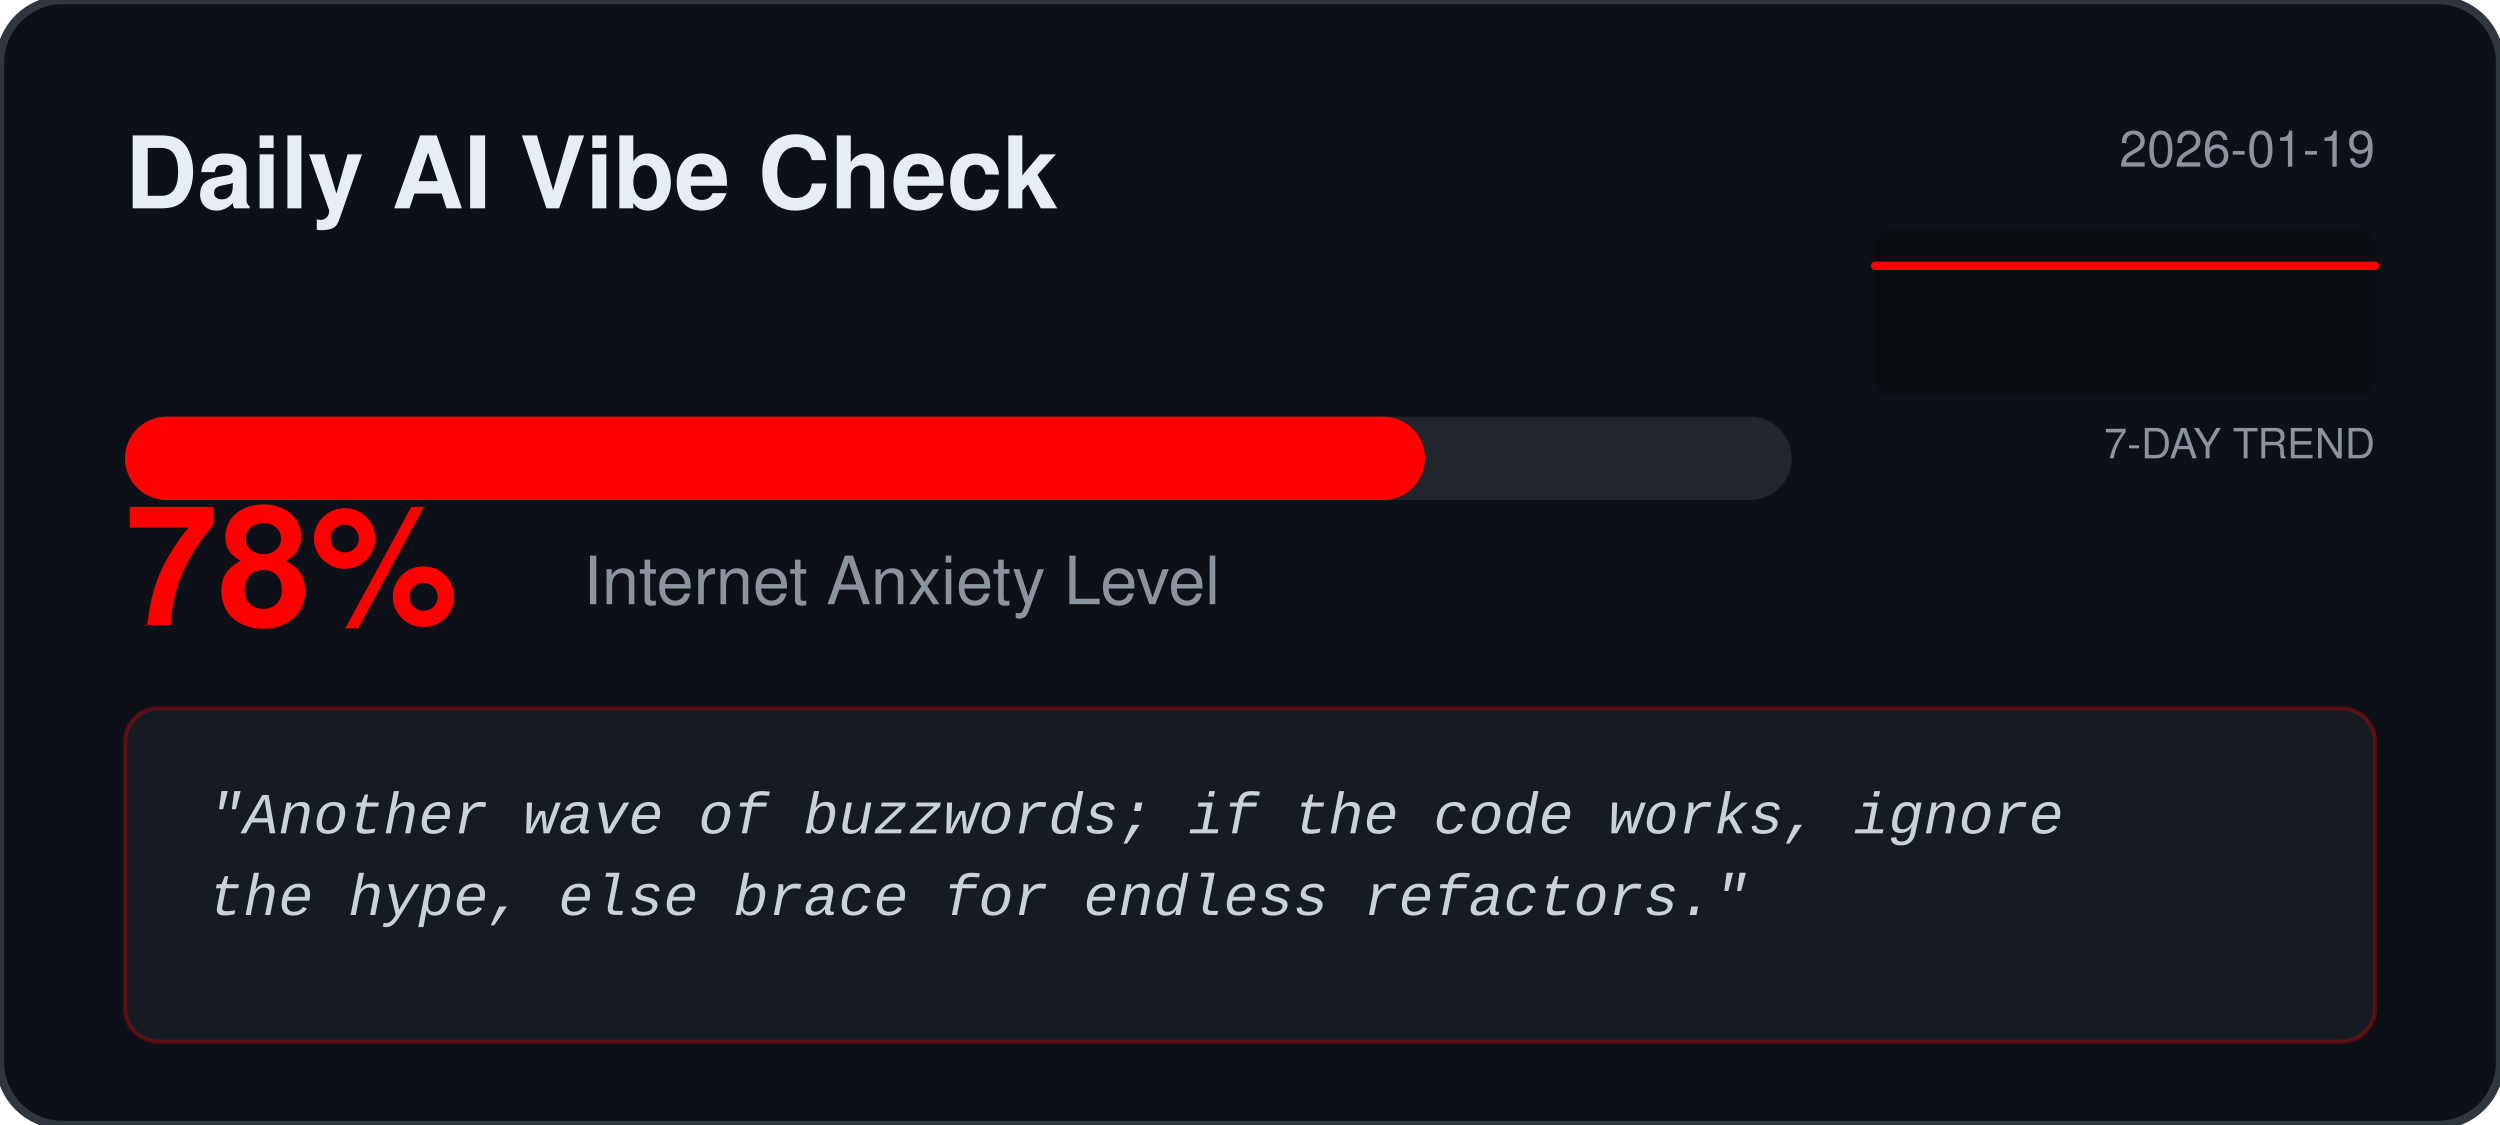
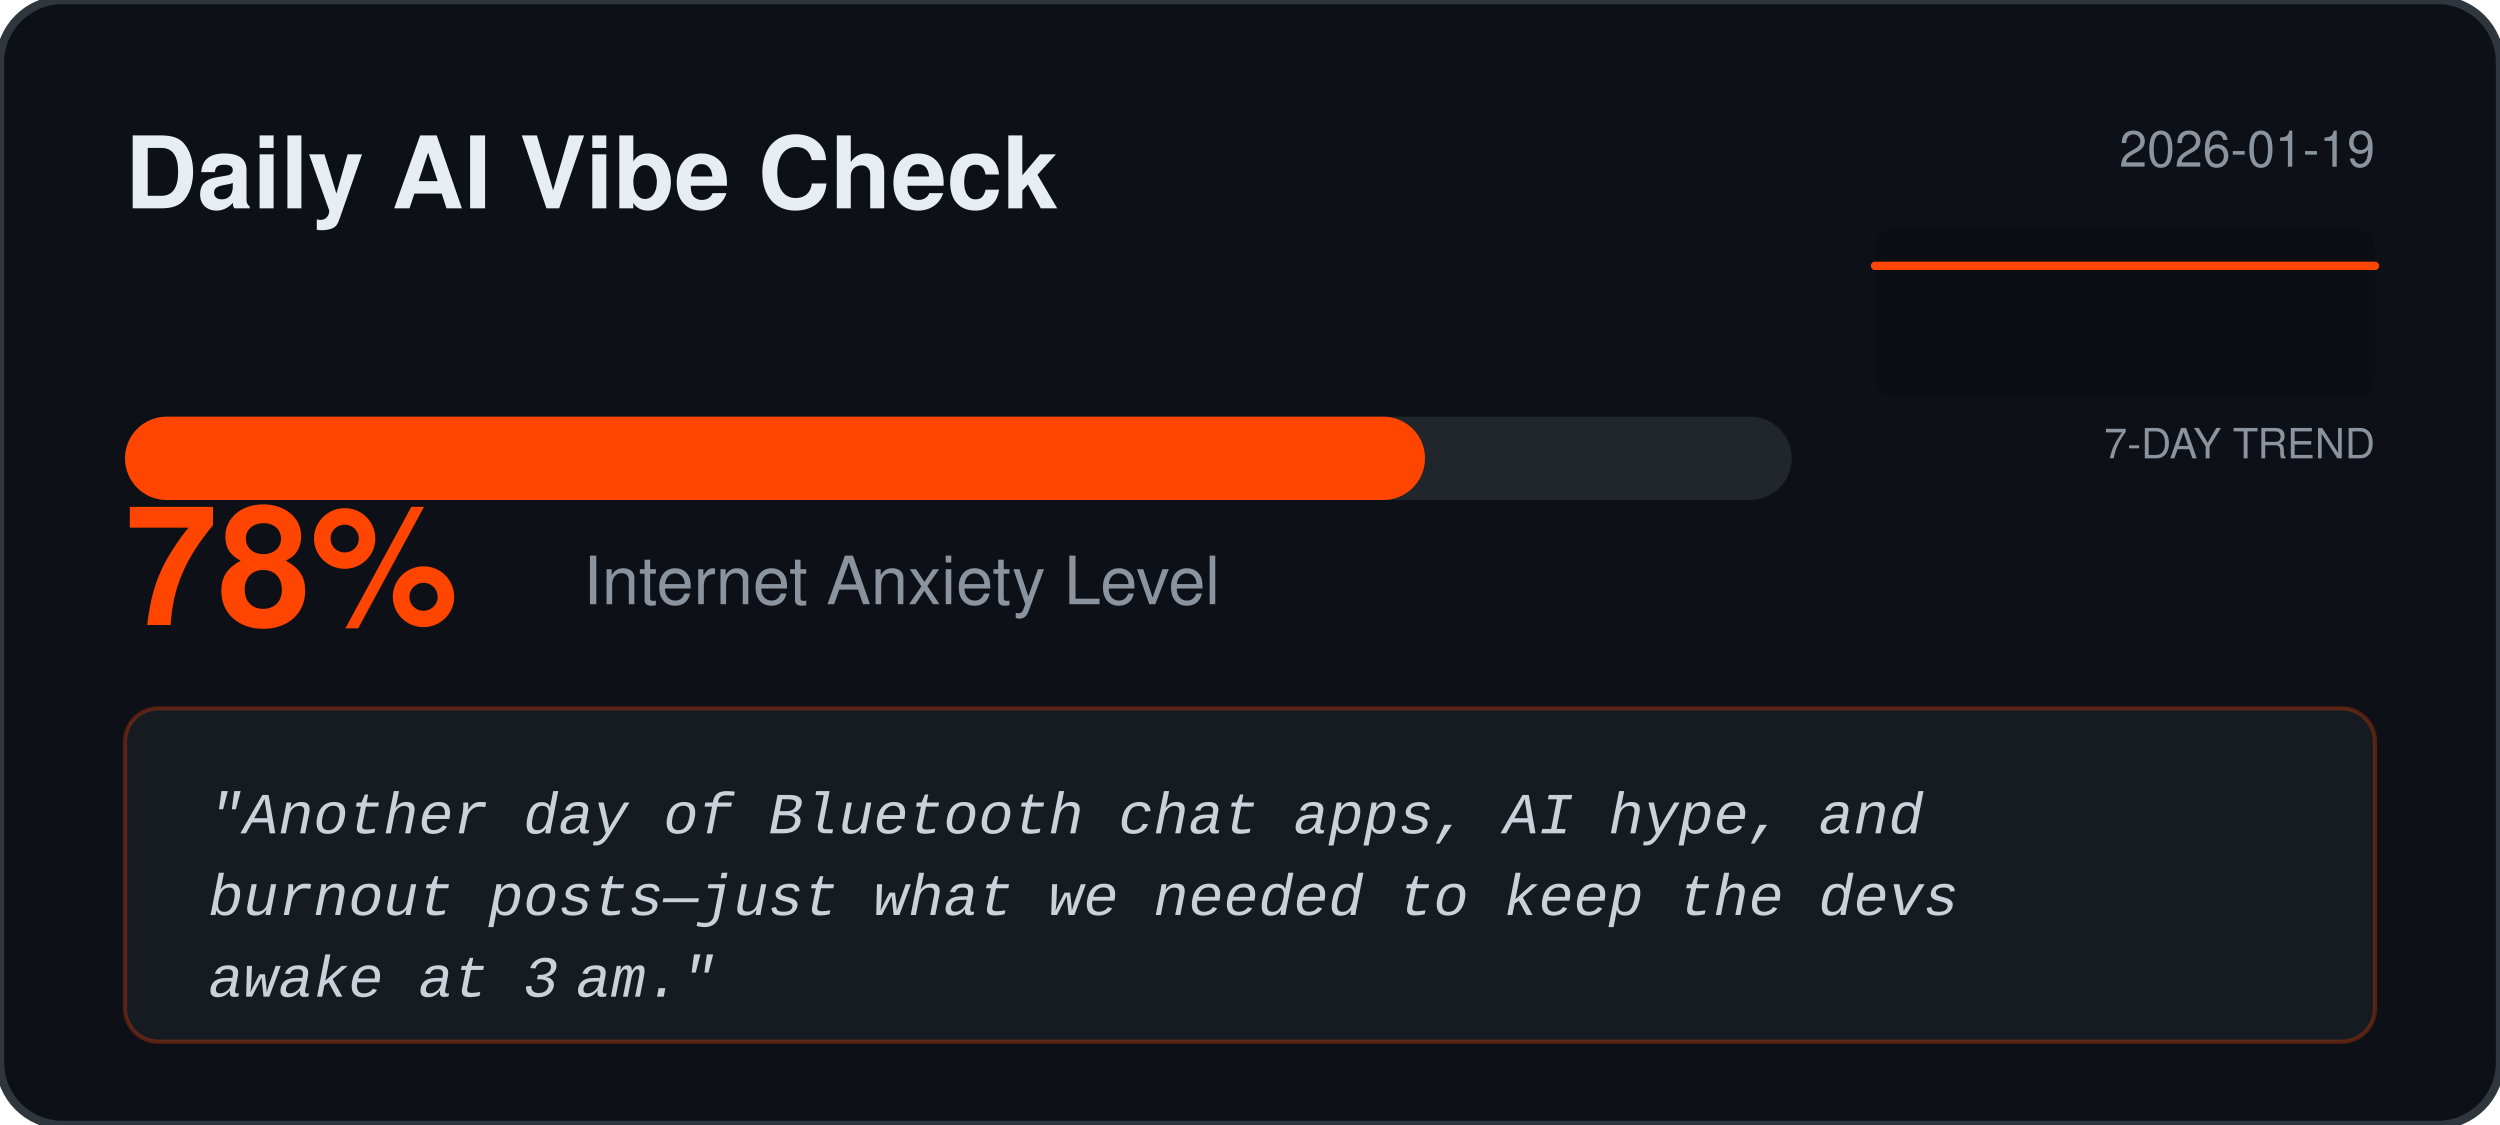
<svg xmlns="http://www.w3.org/2000/svg" width="600" height="270" viewBox="0 0 600 270" fill="none">
  <rect width="600" height="270" rx="15" fill="#0D1117" stroke="#30363D" stroke-width="2" />
  <text x="30" y="50" fill="#E6EDF3" font-family="Segoe UI, Helvetica, sans-serif" font-weight="bold" font-size="24">Daily AI Vibe Check</text>
  <text x="570" y="40" fill="#8B949E" font-family="Segoe UI, Helvetica, sans-serif" font-size="12" text-anchor="end">2026-01-19</text>
  <rect x="450" y="55" width="120" height="40" fill="#000000" fill-opacity="0.2" rx="4" />
  <text x="570" y="110" fill="#8B949E" font-family="Segoe UI, Helvetica, sans-serif" font-size="10" text-anchor="end">7-DAY TREND</text>
-   <polyline points="450.0,63.8 470.0,63.8 490.0,63.8 510.0,63.8 530.0,63.8 550.0,63.8 570.0,63.8" fill="none" stroke="#FF0000" stroke-width="2" stroke-linecap="round" stroke-linejoin="round" />
+   <polyline points="450.0,63.8 470.0,63.8 490.0,63.8 510.0,63.8 530.0,63.8 550.0,63.8 570.0,63.8" fill="none" stroke="#FF4500" stroke-width="2" stroke-linecap="round" stroke-linejoin="round" />
  <rect x="30" y="100" width="400" height="20" rx="10" fill="#21262D" />
-   <rect x="30" y="100" width="312.0" height="20" rx="10" fill="#FF0000" />
-   <text x="30" y="150" fill="#FF0000" font-family="Segoe UI, Helvetica, sans-serif" font-weight="bold" font-size="40">78%</text>
+   <rect x="30" y="100" width="312.0" height="20" rx="10" fill="#FF4500" />
+   <text x="30" y="150" fill="#FF4500" font-family="Segoe UI, Helvetica, sans-serif" font-weight="bold" font-size="40">78%</text>
  <text x="140" y="145" fill="#8B949E" font-family="Segoe UI, Helvetica, sans-serif" font-size="16">Internet Anxiety Level</text>
-   <rect x="30" y="170" width="540" height="80" rx="8" fill="#161B22" stroke="#FF0000" stroke-opacity="0.3" />
+   <rect x="30" y="170" width="540" height="80" rx="8" fill="#161B22" stroke="#FF4500" stroke-opacity="0.3" />
  <text x="50" y="200" fill="#C9D1D9" font-family="Courier New, monospace" font-size="14" font-style="italic">
-     <tspan x="50" dy="0">"Another wave of buzzwords; if the code works, ignore</tspan>
-     <tspan x="50" dy="1.4em">the hype, else brace for endless refactors."</tspan>
+     <tspan x="50" dy="0">"Another day of Bluetooth chat apps, AI hype, and</tspan>
+     <tspan x="50" dy="1.4em">burnout posts—just what we needed to keep the devs</tspan>
+     <tspan x="50" dy="1.4em">awake at 3 am."</tspan>
  </text>
</svg>
